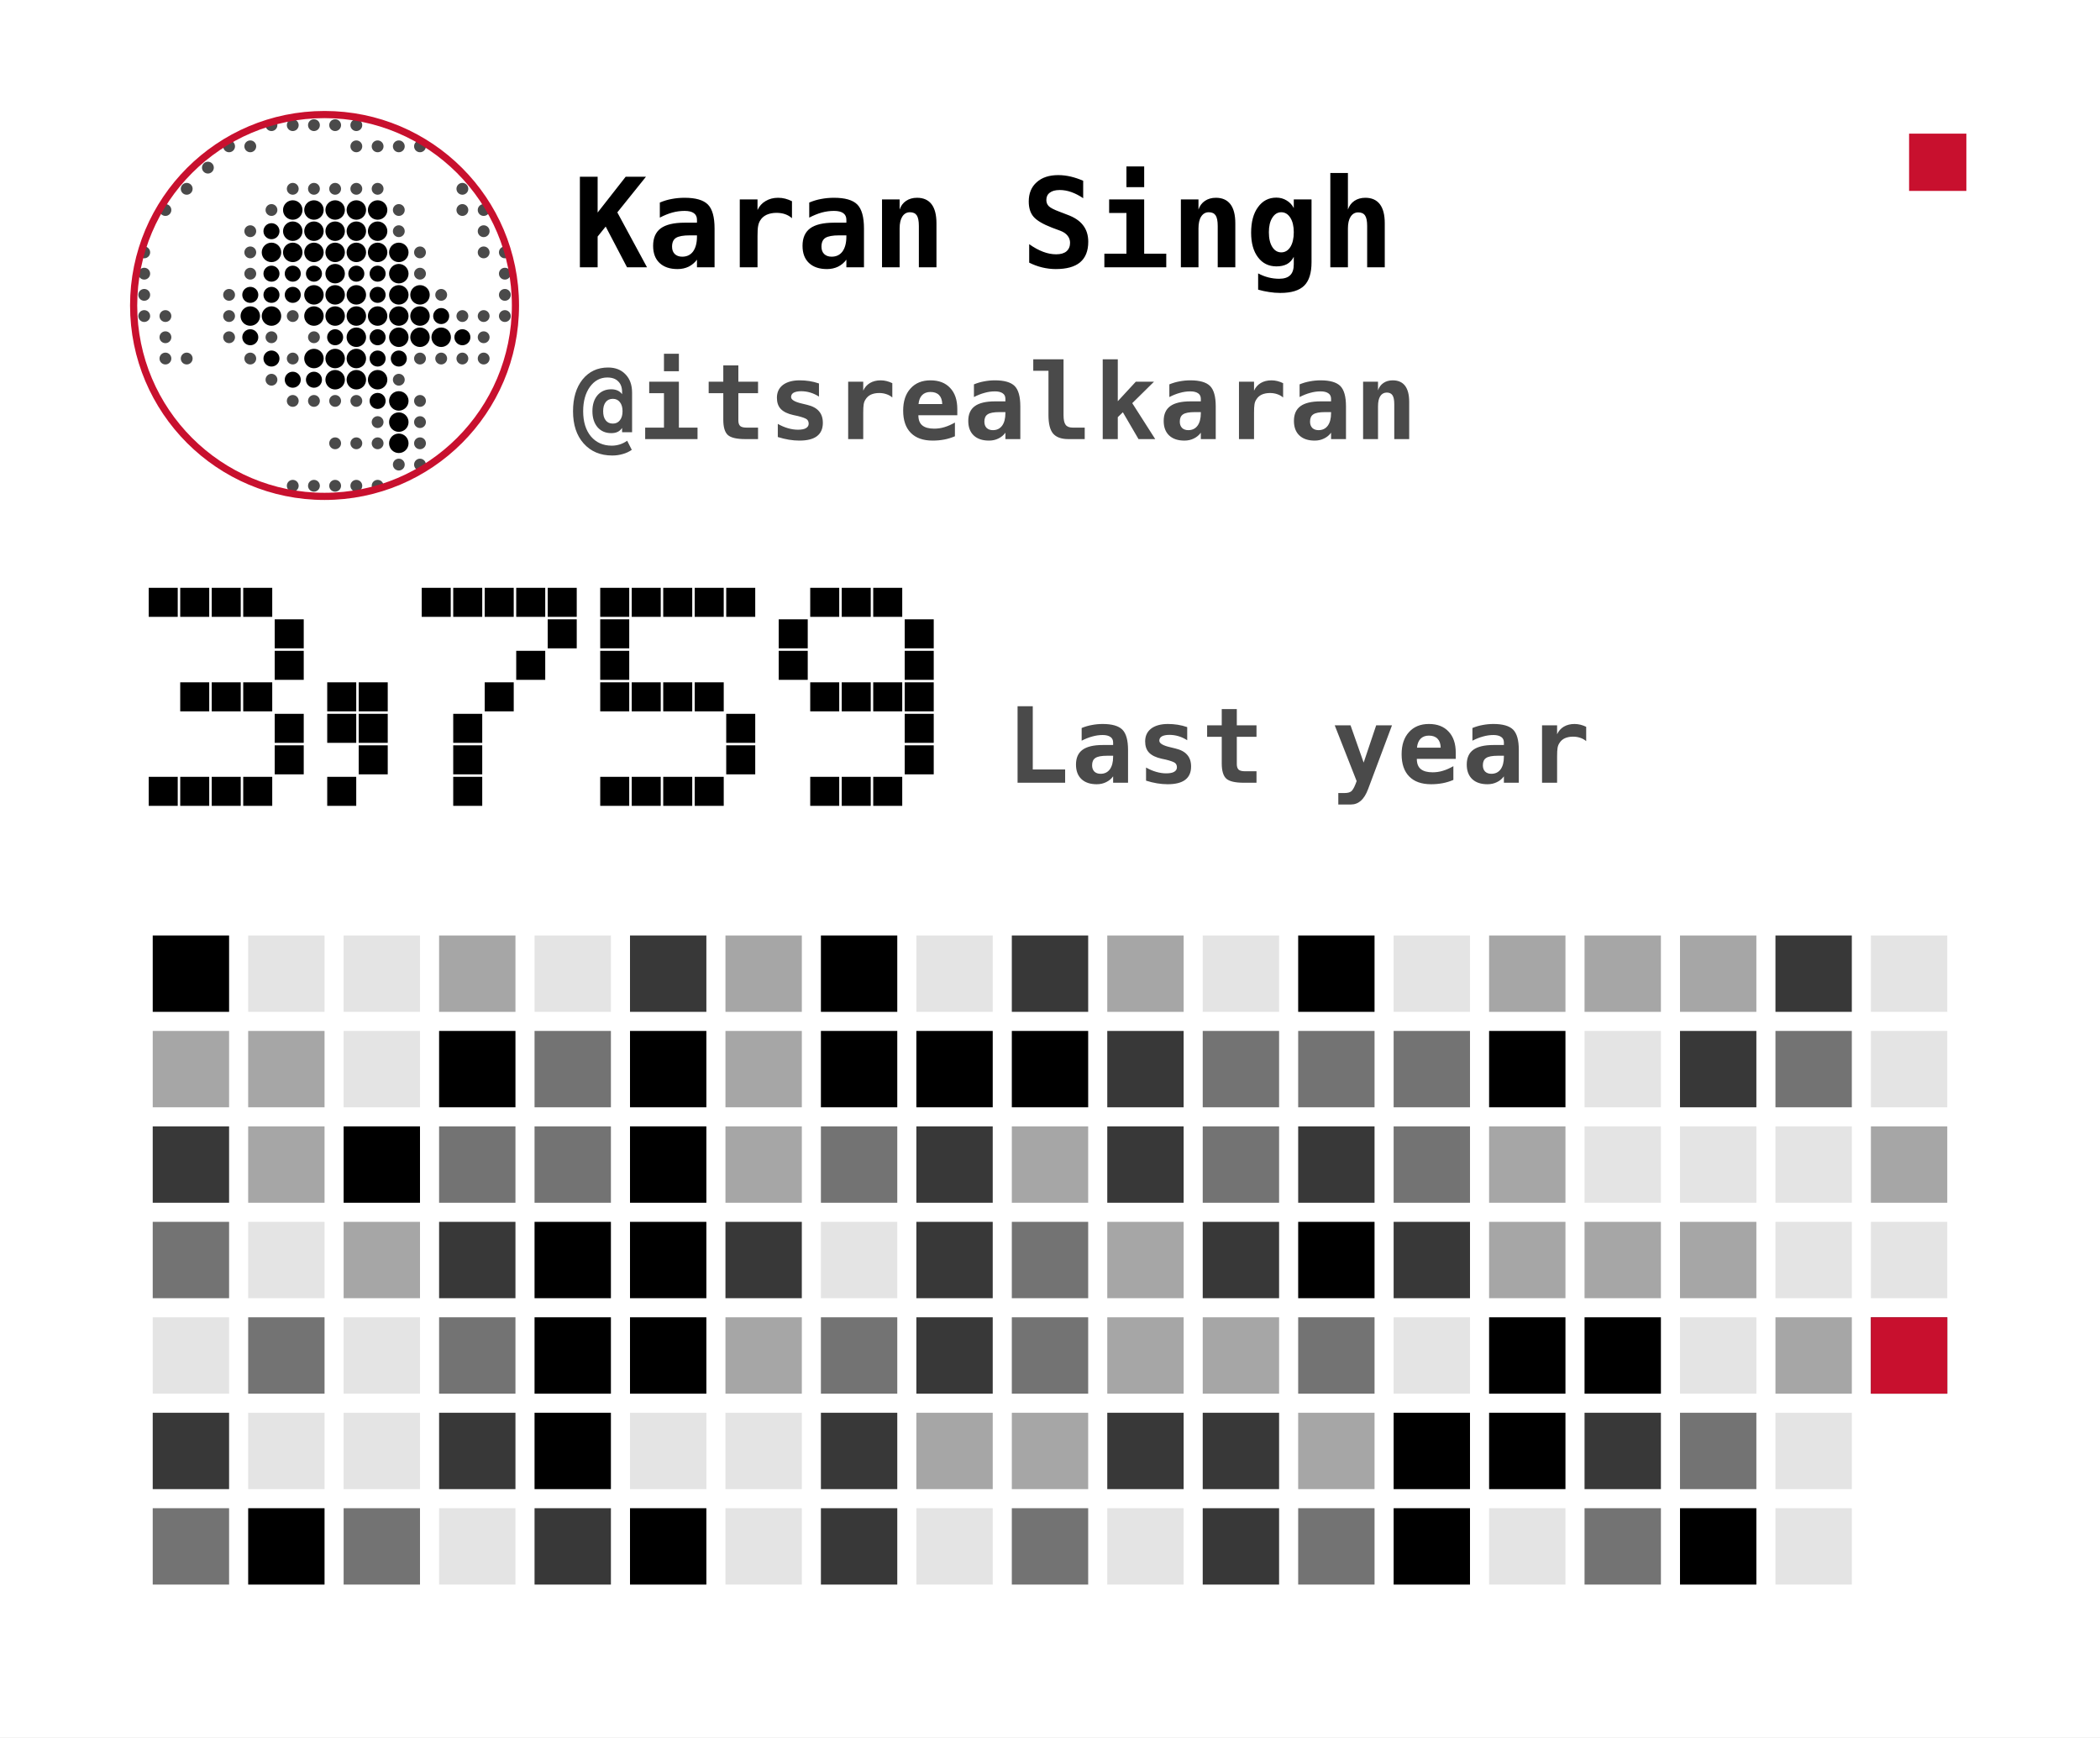
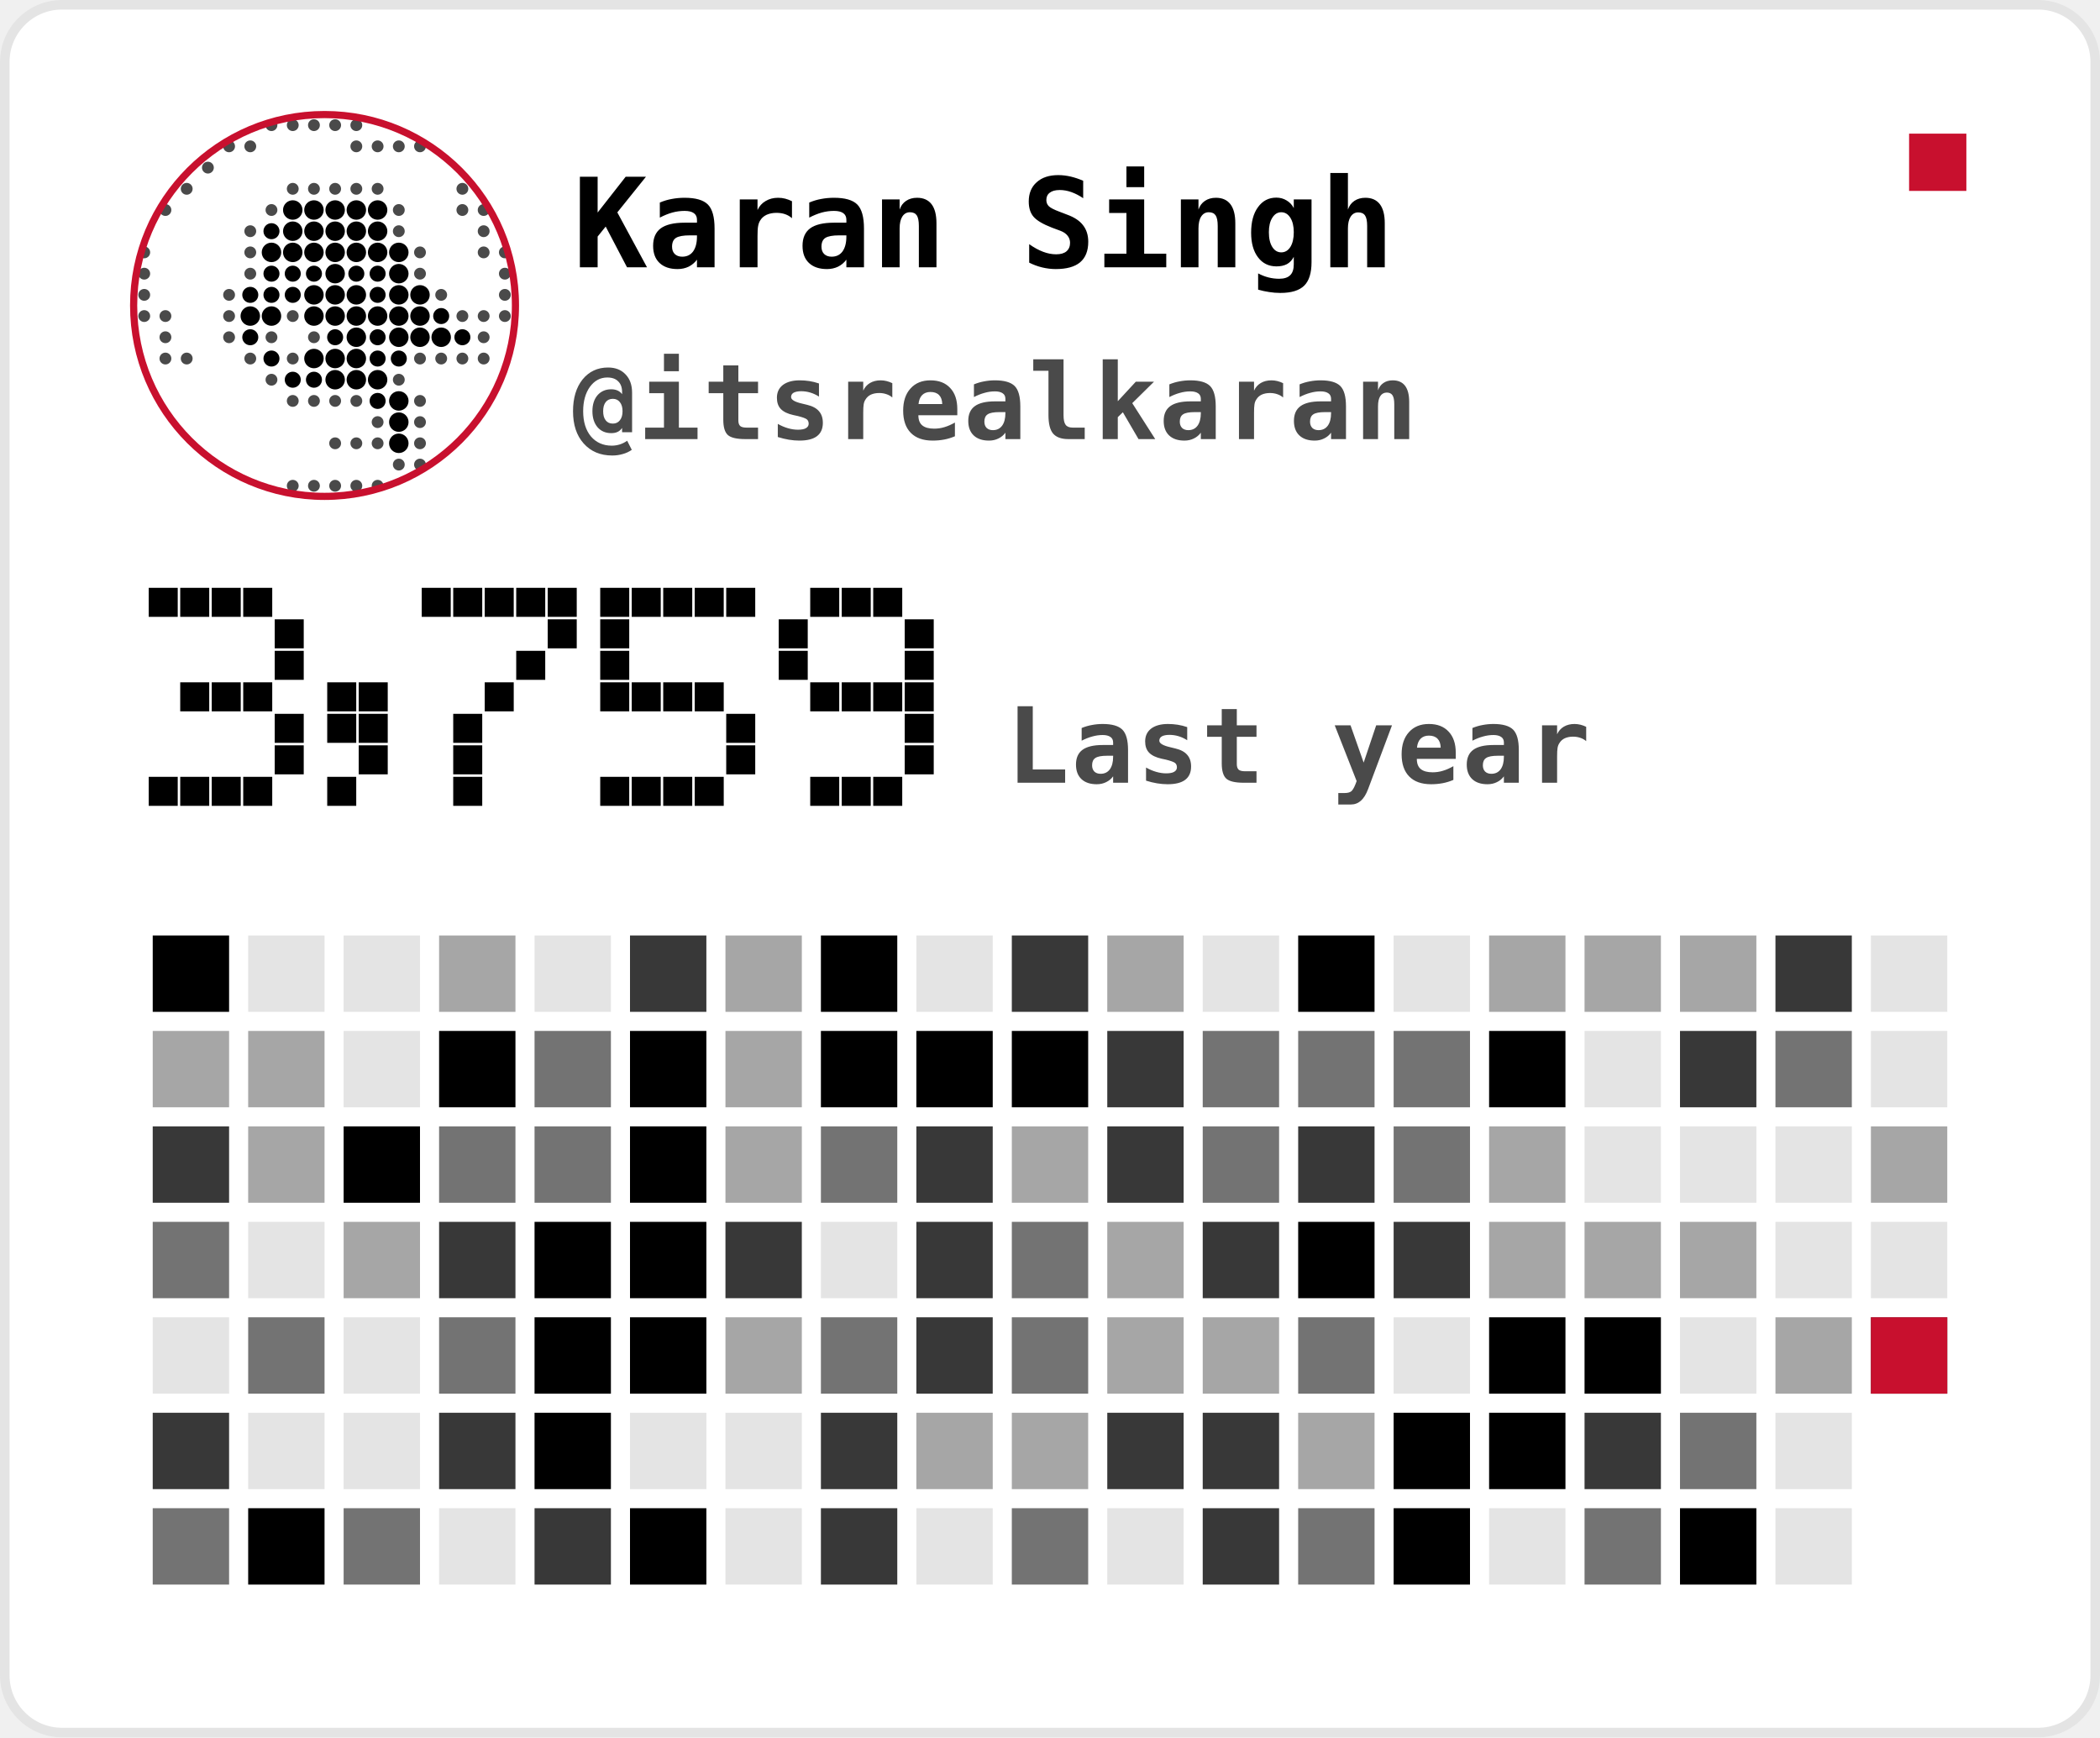
<svg xmlns="http://www.w3.org/2000/svg" width="220" height="182" viewBox="0 0 220 182" role="img">
-   <rect width="220" height="182" fill="#FFFFFF" />
+   <rect x="0.5" y="0.5" width="219" height="181" rx="6" fill="#FFFFFF" stroke="#E4E4E4" stroke-width="1" />
  <rect x="14" y="14" width="0" height="0" fill="#C8102E" />
  <clipPath id="pfp">
    <circle cx="34.00" cy="32.00" r="20.00" />
  </clipPath>
  <g clip-path="url(#pfp)">
    <circle cx="21.78" cy="13.11" r="0.62" fill="#4A4A4A" />
    <circle cx="26.22" cy="13.11" r="0.62" fill="#4A4A4A" />
    <circle cx="28.44" cy="13.11" r="0.62" fill="#4A4A4A" />
    <circle cx="30.67" cy="13.11" r="0.62" fill="#4A4A4A" />
    <circle cx="32.89" cy="13.11" r="0.62" fill="#4A4A4A" />
    <circle cx="35.11" cy="13.11" r="0.62" fill="#4A4A4A" />
    <circle cx="37.33" cy="13.11" r="0.62" fill="#4A4A4A" />
    <circle cx="19.56" cy="15.33" r="0.62" fill="#4A4A4A" />
    <circle cx="21.78" cy="15.33" r="0.84" fill="#000000" />
    <circle cx="24.00" cy="15.33" r="0.62" fill="#4A4A4A" />
    <circle cx="26.22" cy="15.33" r="0.62" fill="#4A4A4A" />
    <circle cx="37.33" cy="15.33" r="0.62" fill="#4A4A4A" />
    <circle cx="39.56" cy="15.33" r="0.62" fill="#4A4A4A" />
    <circle cx="41.78" cy="15.33" r="0.62" fill="#4A4A4A" />
    <circle cx="44.00" cy="15.33" r="0.62" fill="#4A4A4A" />
    <circle cx="19.56" cy="17.56" r="0.62" fill="#4A4A4A" />
    <circle cx="21.78" cy="17.56" r="0.62" fill="#4A4A4A" />
    <circle cx="17.33" cy="19.78" r="0.62" fill="#4A4A4A" />
    <circle cx="19.56" cy="19.78" r="0.62" fill="#4A4A4A" />
    <circle cx="30.67" cy="19.78" r="0.62" fill="#4A4A4A" />
    <circle cx="32.89" cy="19.78" r="0.62" fill="#4A4A4A" />
    <circle cx="35.11" cy="19.78" r="0.62" fill="#4A4A4A" />
    <circle cx="37.33" cy="19.78" r="0.62" fill="#4A4A4A" />
    <circle cx="39.56" cy="19.78" r="0.62" fill="#4A4A4A" />
    <circle cx="48.44" cy="19.78" r="0.62" fill="#4A4A4A" />
    <circle cx="17.33" cy="22.00" r="0.62" fill="#4A4A4A" />
    <circle cx="28.44" cy="22.00" r="0.62" fill="#4A4A4A" />
    <circle cx="30.67" cy="22.00" r="1.02" fill="#000000" />
    <circle cx="32.89" cy="22.00" r="1.02" fill="#000000" />
    <circle cx="35.11" cy="22.00" r="1.02" fill="#000000" />
    <circle cx="37.33" cy="22.00" r="1.02" fill="#000000" />
    <circle cx="39.56" cy="22.00" r="1.02" fill="#000000" />
    <circle cx="41.78" cy="22.00" r="0.62" fill="#4A4A4A" />
    <circle cx="48.44" cy="22.00" r="0.62" fill="#4A4A4A" />
    <circle cx="50.67" cy="22.00" r="0.62" fill="#4A4A4A" />
    <circle cx="15.11" cy="24.22" r="0.62" fill="#4A4A4A" />
    <circle cx="26.22" cy="24.22" r="0.62" fill="#4A4A4A" />
    <circle cx="28.44" cy="24.22" r="0.84" fill="#000000" />
    <circle cx="30.67" cy="24.22" r="1.02" fill="#000000" />
    <circle cx="32.89" cy="24.22" r="1.02" fill="#000000" />
    <circle cx="35.11" cy="24.22" r="1.02" fill="#000000" />
    <circle cx="37.33" cy="24.22" r="1.02" fill="#000000" />
    <circle cx="39.56" cy="24.22" r="1.02" fill="#000000" />
    <circle cx="41.78" cy="24.22" r="0.62" fill="#4A4A4A" />
    <circle cx="50.67" cy="24.22" r="0.62" fill="#4A4A4A" />
    <circle cx="15.11" cy="26.44" r="0.62" fill="#4A4A4A" />
    <circle cx="26.22" cy="26.44" r="0.62" fill="#4A4A4A" />
    <circle cx="28.44" cy="26.44" r="1.02" fill="#000000" />
    <circle cx="30.67" cy="26.44" r="1.02" fill="#000000" />
    <circle cx="32.89" cy="26.44" r="1.02" fill="#000000" />
    <circle cx="35.11" cy="26.44" r="1.02" fill="#000000" />
    <circle cx="37.33" cy="26.44" r="1.02" fill="#000000" />
    <circle cx="39.56" cy="26.44" r="1.02" fill="#000000" />
    <circle cx="41.78" cy="26.44" r="1.02" fill="#000000" />
    <circle cx="44.00" cy="26.44" r="0.62" fill="#4A4A4A" />
    <circle cx="50.67" cy="26.44" r="0.62" fill="#4A4A4A" />
    <circle cx="52.89" cy="26.44" r="0.62" fill="#4A4A4A" />
    <circle cx="15.11" cy="28.67" r="0.62" fill="#4A4A4A" />
    <circle cx="26.22" cy="28.67" r="0.62" fill="#4A4A4A" />
    <circle cx="28.44" cy="28.67" r="0.84" fill="#000000" />
    <circle cx="30.67" cy="28.67" r="0.84" fill="#000000" />
    <circle cx="32.89" cy="28.67" r="0.84" fill="#000000" />
    <circle cx="35.11" cy="28.67" r="1.02" fill="#000000" />
    <circle cx="37.33" cy="28.67" r="0.84" fill="#000000" />
    <circle cx="39.56" cy="28.67" r="0.84" fill="#000000" />
    <circle cx="41.78" cy="28.67" r="1.02" fill="#000000" />
    <circle cx="44.00" cy="28.67" r="0.62" fill="#4A4A4A" />
    <circle cx="52.89" cy="28.67" r="0.62" fill="#4A4A4A" />
    <circle cx="15.11" cy="30.89" r="0.62" fill="#4A4A4A" />
    <circle cx="24.00" cy="30.89" r="0.62" fill="#4A4A4A" />
    <circle cx="26.22" cy="30.89" r="0.84" fill="#000000" />
    <circle cx="28.44" cy="30.89" r="0.84" fill="#000000" />
    <circle cx="30.67" cy="30.89" r="0.84" fill="#000000" />
    <circle cx="32.89" cy="30.89" r="1.02" fill="#000000" />
    <circle cx="35.11" cy="30.89" r="1.02" fill="#000000" />
    <circle cx="37.33" cy="30.89" r="1.02" fill="#000000" />
    <circle cx="39.56" cy="30.89" r="0.84" fill="#000000" />
    <circle cx="41.78" cy="30.89" r="1.02" fill="#000000" />
    <circle cx="44.00" cy="30.89" r="1.02" fill="#000000" />
    <circle cx="46.22" cy="30.89" r="0.62" fill="#4A4A4A" />
    <circle cx="52.89" cy="30.89" r="0.62" fill="#4A4A4A" />
    <circle cx="15.11" cy="33.11" r="0.62" fill="#4A4A4A" />
    <circle cx="17.33" cy="33.11" r="0.62" fill="#4A4A4A" />
    <circle cx="24.00" cy="33.11" r="0.62" fill="#4A4A4A" />
    <circle cx="26.22" cy="33.11" r="1.02" fill="#000000" />
    <circle cx="28.44" cy="33.11" r="1.02" fill="#000000" />
    <circle cx="30.67" cy="33.11" r="0.62" fill="#4A4A4A" />
    <circle cx="32.89" cy="33.11" r="1.02" fill="#000000" />
    <circle cx="35.11" cy="33.11" r="1.02" fill="#000000" />
    <circle cx="37.33" cy="33.11" r="1.02" fill="#000000" />
    <circle cx="39.56" cy="33.11" r="1.02" fill="#000000" />
    <circle cx="41.78" cy="33.11" r="1.02" fill="#000000" />
    <circle cx="44.00" cy="33.11" r="1.02" fill="#000000" />
    <circle cx="46.22" cy="33.11" r="0.84" fill="#000000" />
    <circle cx="48.44" cy="33.11" r="0.62" fill="#4A4A4A" />
    <circle cx="50.67" cy="33.11" r="0.62" fill="#4A4A4A" />
    <circle cx="52.89" cy="33.11" r="0.62" fill="#4A4A4A" />
    <circle cx="17.33" cy="35.33" r="0.62" fill="#4A4A4A" />
    <circle cx="24.00" cy="35.33" r="0.62" fill="#4A4A4A" />
    <circle cx="26.22" cy="35.33" r="0.84" fill="#000000" />
    <circle cx="28.44" cy="35.33" r="0.62" fill="#4A4A4A" />
    <circle cx="32.89" cy="35.33" r="0.62" fill="#4A4A4A" />
    <circle cx="35.11" cy="35.33" r="0.84" fill="#000000" />
    <circle cx="37.33" cy="35.33" r="1.02" fill="#000000" />
    <circle cx="39.56" cy="35.33" r="0.84" fill="#000000" />
    <circle cx="41.78" cy="35.33" r="1.02" fill="#000000" />
    <circle cx="44.00" cy="35.33" r="1.02" fill="#000000" />
    <circle cx="46.22" cy="35.33" r="1.02" fill="#000000" />
    <circle cx="48.44" cy="35.33" r="0.84" fill="#000000" />
    <circle cx="50.67" cy="35.33" r="0.62" fill="#4A4A4A" />
    <circle cx="17.33" cy="37.56" r="0.62" fill="#4A4A4A" />
    <circle cx="19.56" cy="37.56" r="0.62" fill="#4A4A4A" />
    <circle cx="26.22" cy="37.56" r="0.62" fill="#4A4A4A" />
    <circle cx="28.44" cy="37.56" r="0.84" fill="#000000" />
    <circle cx="30.67" cy="37.56" r="0.62" fill="#4A4A4A" />
    <circle cx="32.89" cy="37.56" r="1.02" fill="#000000" />
    <circle cx="35.11" cy="37.56" r="1.02" fill="#000000" />
    <circle cx="37.33" cy="37.56" r="1.02" fill="#000000" />
    <circle cx="39.56" cy="37.56" r="0.84" fill="#000000" />
    <circle cx="41.78" cy="37.56" r="0.84" fill="#000000" />
    <circle cx="44.00" cy="37.56" r="0.62" fill="#4A4A4A" />
    <circle cx="46.22" cy="37.56" r="0.62" fill="#4A4A4A" />
    <circle cx="48.44" cy="37.56" r="0.62" fill="#4A4A4A" />
    <circle cx="50.67" cy="37.56" r="0.62" fill="#4A4A4A" />
    <circle cx="28.44" cy="39.78" r="0.62" fill="#4A4A4A" />
    <circle cx="30.67" cy="39.78" r="0.84" fill="#000000" />
    <circle cx="32.89" cy="39.78" r="0.84" fill="#000000" />
    <circle cx="35.11" cy="39.78" r="1.02" fill="#000000" />
    <circle cx="37.33" cy="39.78" r="1.02" fill="#000000" />
    <circle cx="39.56" cy="39.78" r="1.02" fill="#000000" />
    <circle cx="41.78" cy="39.78" r="0.62" fill="#4A4A4A" />
    <circle cx="30.67" cy="42.00" r="0.62" fill="#4A4A4A" />
    <circle cx="32.89" cy="42.00" r="0.62" fill="#4A4A4A" />
    <circle cx="35.11" cy="42.00" r="0.62" fill="#4A4A4A" />
    <circle cx="37.33" cy="42.00" r="0.62" fill="#4A4A4A" />
    <circle cx="39.56" cy="42.00" r="0.84" fill="#000000" />
    <circle cx="41.78" cy="42.00" r="1.02" fill="#000000" />
    <circle cx="44.00" cy="42.00" r="0.62" fill="#4A4A4A" />
    <circle cx="39.56" cy="44.22" r="0.62" fill="#4A4A4A" />
    <circle cx="41.78" cy="44.22" r="1.02" fill="#000000" />
    <circle cx="44.00" cy="44.22" r="0.62" fill="#4A4A4A" />
    <circle cx="35.11" cy="46.44" r="0.62" fill="#4A4A4A" />
    <circle cx="37.33" cy="46.44" r="0.62" fill="#4A4A4A" />
    <circle cx="39.56" cy="46.44" r="0.62" fill="#4A4A4A" />
    <circle cx="41.78" cy="46.44" r="1.02" fill="#000000" />
    <circle cx="44.00" cy="46.44" r="0.62" fill="#4A4A4A" />
    <circle cx="41.78" cy="48.67" r="0.62" fill="#4A4A4A" />
    <circle cx="44.00" cy="48.67" r="0.62" fill="#4A4A4A" />
    <circle cx="30.67" cy="50.89" r="0.62" fill="#4A4A4A" />
    <circle cx="32.89" cy="50.89" r="0.62" fill="#4A4A4A" />
    <circle cx="35.11" cy="50.89" r="0.62" fill="#4A4A4A" />
    <circle cx="37.33" cy="50.89" r="0.62" fill="#4A4A4A" />
    <circle cx="39.56" cy="50.89" r="0.62" fill="#4A4A4A" />
    <circle cx="41.78" cy="50.89" r="0.62" fill="#4A4A4A" />
  </g>
  <circle cx="34.00" cy="32.00" r="20.00" fill="none" stroke="#C8102E" stroke-width="0.75" />
  <text x="60" y="28" fill="#000000" text-anchor="start" font-family="ui-monospace, Geist Mono, monospace" font-weight="700" font-size="13" letter-spacing="0" dominant-baseline="auto">Karan Singh</text>
  <text x="60" y="46" fill="#4A4A4A" text-anchor="start" font-family="ui-monospace, Geist Mono, monospace" font-weight="700" font-size="11" letter-spacing="0.2" dominant-baseline="auto">@itsrealkaran</text>
  <rect x="15.58" y="61.58" width="3.04" height="3.04" fill="#000000" />
  <rect x="18.88" y="61.58" width="3.04" height="3.04" fill="#000000" />
  <rect x="22.18" y="61.58" width="3.04" height="3.04" fill="#000000" />
  <rect x="25.48" y="61.58" width="3.04" height="3.04" fill="#000000" />
  <rect x="28.78" y="64.88" width="3.04" height="3.04" fill="#000000" />
  <rect x="28.78" y="68.18" width="3.04" height="3.04" fill="#000000" />
  <rect x="18.88" y="71.48" width="3.04" height="3.04" fill="#000000" />
  <rect x="22.18" y="71.48" width="3.04" height="3.04" fill="#000000" />
  <rect x="25.48" y="71.48" width="3.04" height="3.04" fill="#000000" />
  <rect x="28.78" y="74.78" width="3.04" height="3.04" fill="#000000" />
  <rect x="28.78" y="78.08" width="3.04" height="3.04" fill="#000000" />
  <rect x="15.58" y="81.38" width="3.04" height="3.04" fill="#000000" />
  <rect x="18.88" y="81.38" width="3.04" height="3.04" fill="#000000" />
  <rect x="22.18" y="81.38" width="3.04" height="3.04" fill="#000000" />
  <rect x="25.48" y="81.38" width="3.04" height="3.04" fill="#000000" />
  <rect x="34.28" y="71.48" width="3.04" height="3.04" fill="#000000" />
  <rect x="37.58" y="71.48" width="3.04" height="3.04" fill="#000000" />
  <rect x="34.28" y="74.78" width="3.04" height="3.04" fill="#000000" />
  <rect x="37.58" y="74.78" width="3.04" height="3.04" fill="#000000" />
  <rect x="37.58" y="78.08" width="3.04" height="3.04" fill="#000000" />
  <rect x="34.28" y="81.38" width="3.04" height="3.04" fill="#000000" />
  <rect x="44.18" y="61.58" width="3.04" height="3.04" fill="#000000" />
  <rect x="47.48" y="61.58" width="3.04" height="3.04" fill="#000000" />
  <rect x="50.78" y="61.58" width="3.04" height="3.04" fill="#000000" />
  <rect x="54.08" y="61.58" width="3.04" height="3.04" fill="#000000" />
  <rect x="57.38" y="61.58" width="3.04" height="3.04" fill="#000000" />
  <rect x="57.38" y="64.88" width="3.04" height="3.04" fill="#000000" />
  <rect x="54.08" y="68.18" width="3.04" height="3.04" fill="#000000" />
  <rect x="50.78" y="71.48" width="3.04" height="3.04" fill="#000000" />
  <rect x="47.48" y="74.78" width="3.04" height="3.04" fill="#000000" />
  <rect x="47.48" y="78.08" width="3.04" height="3.04" fill="#000000" />
  <rect x="47.48" y="81.38" width="3.04" height="3.04" fill="#000000" />
  <rect x="62.88" y="61.58" width="3.04" height="3.04" fill="#000000" />
  <rect x="66.18" y="61.58" width="3.04" height="3.04" fill="#000000" />
  <rect x="69.48" y="61.58" width="3.04" height="3.04" fill="#000000" />
  <rect x="72.78" y="61.58" width="3.04" height="3.04" fill="#000000" />
  <rect x="76.08" y="61.58" width="3.04" height="3.04" fill="#000000" />
  <rect x="62.88" y="64.88" width="3.04" height="3.04" fill="#000000" />
  <rect x="62.88" y="68.18" width="3.04" height="3.04" fill="#000000" />
  <rect x="62.88" y="71.48" width="3.04" height="3.04" fill="#000000" />
  <rect x="66.18" y="71.48" width="3.04" height="3.04" fill="#000000" />
  <rect x="69.48" y="71.48" width="3.04" height="3.04" fill="#000000" />
  <rect x="72.78" y="71.48" width="3.04" height="3.04" fill="#000000" />
  <rect x="76.08" y="74.78" width="3.04" height="3.04" fill="#000000" />
  <rect x="76.08" y="78.08" width="3.04" height="3.04" fill="#000000" />
  <rect x="62.88" y="81.38" width="3.04" height="3.04" fill="#000000" />
  <rect x="66.18" y="81.38" width="3.04" height="3.04" fill="#000000" />
  <rect x="69.48" y="81.38" width="3.04" height="3.04" fill="#000000" />
  <rect x="72.78" y="81.38" width="3.04" height="3.04" fill="#000000" />
  <rect x="84.88" y="61.58" width="3.04" height="3.04" fill="#000000" />
  <rect x="88.18" y="61.58" width="3.04" height="3.04" fill="#000000" />
  <rect x="91.48" y="61.58" width="3.04" height="3.04" fill="#000000" />
  <rect x="81.58" y="64.88" width="3.04" height="3.04" fill="#000000" />
  <rect x="94.78" y="64.88" width="3.04" height="3.04" fill="#000000" />
  <rect x="81.58" y="68.18" width="3.04" height="3.04" fill="#000000" />
  <rect x="94.78" y="68.18" width="3.04" height="3.04" fill="#000000" />
  <rect x="84.88" y="71.48" width="3.04" height="3.04" fill="#000000" />
  <rect x="88.18" y="71.48" width="3.04" height="3.04" fill="#000000" />
  <rect x="91.48" y="71.48" width="3.04" height="3.04" fill="#000000" />
  <rect x="94.78" y="71.48" width="3.04" height="3.04" fill="#000000" />
  <rect x="94.78" y="74.78" width="3.04" height="3.04" fill="#000000" />
  <rect x="94.78" y="78.08" width="3.04" height="3.04" fill="#000000" />
  <rect x="84.88" y="81.38" width="3.04" height="3.04" fill="#000000" />
  <rect x="88.18" y="81.38" width="3.04" height="3.04" fill="#000000" />
  <rect x="91.48" y="81.38" width="3.04" height="3.04" fill="#000000" />
  <text x="105.4" y="82.0" fill="#4A4A4A" text-anchor="start" font-family="ui-monospace, Geist Mono, monospace" font-weight="700" font-size="11" letter-spacing="0.2" dominant-baseline="auto">Last year</text>
  <rect x="200" y="14" width="6" height="6" fill="#C8102E" />
  <rect x="16" y="98" width="8" height="8" fill="#000000" />
  <rect x="16" y="108" width="8" height="8" fill="#000000" opacity="0.35" />
  <rect x="16" y="118" width="8" height="8" fill="#000000" opacity="0.78" />
  <rect x="16" y="128" width="8" height="8" fill="#000000" opacity="0.55" />
  <rect x="16" y="138" width="8" height="8" fill="#E4E4E4" />
  <rect x="16" y="148" width="8" height="8" fill="#000000" opacity="0.78" />
  <rect x="16" y="158" width="8" height="8" fill="#000000" opacity="0.55" />
  <rect x="26" y="98" width="8" height="8" fill="#E4E4E4" />
  <rect x="26" y="108" width="8" height="8" fill="#000000" opacity="0.35" />
  <rect x="26" y="118" width="8" height="8" fill="#000000" opacity="0.35" />
  <rect x="26" y="128" width="8" height="8" fill="#E4E4E4" />
  <rect x="26" y="138" width="8" height="8" fill="#000000" opacity="0.55" />
  <rect x="26" y="148" width="8" height="8" fill="#E4E4E4" />
  <rect x="26" y="158" width="8" height="8" fill="#000000" />
  <rect x="36" y="98" width="8" height="8" fill="#E4E4E4" />
  <rect x="36" y="108" width="8" height="8" fill="#E4E4E4" />
  <rect x="36" y="118" width="8" height="8" fill="#000000" />
  <rect x="36" y="128" width="8" height="8" fill="#000000" opacity="0.35" />
  <rect x="36" y="138" width="8" height="8" fill="#E4E4E4" />
  <rect x="36" y="148" width="8" height="8" fill="#E4E4E4" />
  <rect x="36" y="158" width="8" height="8" fill="#000000" opacity="0.55" />
  <rect x="46" y="98" width="8" height="8" fill="#000000" opacity="0.35" />
  <rect x="46" y="108" width="8" height="8" fill="#000000" />
  <rect x="46" y="118" width="8" height="8" fill="#000000" opacity="0.55" />
  <rect x="46" y="128" width="8" height="8" fill="#000000" opacity="0.78" />
  <rect x="46" y="138" width="8" height="8" fill="#000000" opacity="0.55" />
  <rect x="46" y="148" width="8" height="8" fill="#000000" opacity="0.78" />
  <rect x="46" y="158" width="8" height="8" fill="#E4E4E4" />
  <rect x="56" y="98" width="8" height="8" fill="#E4E4E4" />
  <rect x="56" y="108" width="8" height="8" fill="#000000" opacity="0.55" />
  <rect x="56" y="118" width="8" height="8" fill="#000000" opacity="0.55" />
  <rect x="56" y="128" width="8" height="8" fill="#000000" />
  <rect x="56" y="138" width="8" height="8" fill="#000000" />
  <rect x="56" y="148" width="8" height="8" fill="#000000" />
  <rect x="56" y="158" width="8" height="8" fill="#000000" opacity="0.78" />
  <rect x="66" y="98" width="8" height="8" fill="#000000" opacity="0.78" />
  <rect x="66" y="108" width="8" height="8" fill="#000000" />
  <rect x="66" y="118" width="8" height="8" fill="#000000" />
  <rect x="66" y="128" width="8" height="8" fill="#000000" />
  <rect x="66" y="138" width="8" height="8" fill="#000000" />
  <rect x="66" y="148" width="8" height="8" fill="#E4E4E4" />
  <rect x="66" y="158" width="8" height="8" fill="#000000" />
  <rect x="76" y="98" width="8" height="8" fill="#000000" opacity="0.35" />
  <rect x="76" y="108" width="8" height="8" fill="#000000" opacity="0.35" />
  <rect x="76" y="118" width="8" height="8" fill="#000000" opacity="0.35" />
  <rect x="76" y="128" width="8" height="8" fill="#000000" opacity="0.78" />
  <rect x="76" y="138" width="8" height="8" fill="#000000" opacity="0.35" />
  <rect x="76" y="148" width="8" height="8" fill="#E4E4E4" />
  <rect x="76" y="158" width="8" height="8" fill="#E4E4E4" />
  <rect x="86" y="98" width="8" height="8" fill="#000000" />
  <rect x="86" y="108" width="8" height="8" fill="#000000" />
  <rect x="86" y="118" width="8" height="8" fill="#000000" opacity="0.55" />
  <rect x="86" y="128" width="8" height="8" fill="#E4E4E4" />
  <rect x="86" y="138" width="8" height="8" fill="#000000" opacity="0.55" />
  <rect x="86" y="148" width="8" height="8" fill="#000000" opacity="0.78" />
  <rect x="86" y="158" width="8" height="8" fill="#000000" opacity="0.78" />
  <rect x="96" y="98" width="8" height="8" fill="#E4E4E4" />
  <rect x="96" y="108" width="8" height="8" fill="#000000" />
  <rect x="96" y="118" width="8" height="8" fill="#000000" opacity="0.78" />
  <rect x="96" y="128" width="8" height="8" fill="#000000" opacity="0.78" />
  <rect x="96" y="138" width="8" height="8" fill="#000000" opacity="0.78" />
  <rect x="96" y="148" width="8" height="8" fill="#000000" opacity="0.35" />
  <rect x="96" y="158" width="8" height="8" fill="#E4E4E4" />
  <rect x="106" y="98" width="8" height="8" fill="#000000" opacity="0.78" />
  <rect x="106" y="108" width="8" height="8" fill="#000000" />
  <rect x="106" y="118" width="8" height="8" fill="#000000" opacity="0.35" />
  <rect x="106" y="128" width="8" height="8" fill="#000000" opacity="0.55" />
  <rect x="106" y="138" width="8" height="8" fill="#000000" opacity="0.55" />
  <rect x="106" y="148" width="8" height="8" fill="#000000" opacity="0.35" />
  <rect x="106" y="158" width="8" height="8" fill="#000000" opacity="0.55" />
  <rect x="116" y="98" width="8" height="8" fill="#000000" opacity="0.35" />
  <rect x="116" y="108" width="8" height="8" fill="#000000" opacity="0.78" />
  <rect x="116" y="118" width="8" height="8" fill="#000000" opacity="0.78" />
  <rect x="116" y="128" width="8" height="8" fill="#000000" opacity="0.35" />
  <rect x="116" y="138" width="8" height="8" fill="#000000" opacity="0.35" />
  <rect x="116" y="148" width="8" height="8" fill="#000000" opacity="0.78" />
  <rect x="116" y="158" width="8" height="8" fill="#E4E4E4" />
  <rect x="126" y="98" width="8" height="8" fill="#E4E4E4" />
  <rect x="126" y="108" width="8" height="8" fill="#000000" opacity="0.55" />
  <rect x="126" y="118" width="8" height="8" fill="#000000" opacity="0.55" />
  <rect x="126" y="128" width="8" height="8" fill="#000000" opacity="0.78" />
  <rect x="126" y="138" width="8" height="8" fill="#000000" opacity="0.35" />
  <rect x="126" y="148" width="8" height="8" fill="#000000" opacity="0.78" />
  <rect x="126" y="158" width="8" height="8" fill="#000000" opacity="0.78" />
  <rect x="136" y="98" width="8" height="8" fill="#000000" />
  <rect x="136" y="108" width="8" height="8" fill="#000000" opacity="0.55" />
  <rect x="136" y="118" width="8" height="8" fill="#000000" opacity="0.78" />
  <rect x="136" y="128" width="8" height="8" fill="#000000" />
  <rect x="136" y="138" width="8" height="8" fill="#000000" opacity="0.55" />
  <rect x="136" y="148" width="8" height="8" fill="#000000" opacity="0.35" />
  <rect x="136" y="158" width="8" height="8" fill="#000000" opacity="0.55" />
  <rect x="146" y="98" width="8" height="8" fill="#E4E4E4" />
  <rect x="146" y="108" width="8" height="8" fill="#000000" opacity="0.55" />
  <rect x="146" y="118" width="8" height="8" fill="#000000" opacity="0.55" />
  <rect x="146" y="128" width="8" height="8" fill="#000000" opacity="0.78" />
  <rect x="146" y="138" width="8" height="8" fill="#E4E4E4" />
  <rect x="146" y="148" width="8" height="8" fill="#000000" />
  <rect x="146" y="158" width="8" height="8" fill="#000000" />
  <rect x="156" y="98" width="8" height="8" fill="#000000" opacity="0.35" />
  <rect x="156" y="108" width="8" height="8" fill="#000000" />
  <rect x="156" y="118" width="8" height="8" fill="#000000" opacity="0.35" />
  <rect x="156" y="128" width="8" height="8" fill="#000000" opacity="0.35" />
  <rect x="156" y="138" width="8" height="8" fill="#000000" />
  <rect x="156" y="148" width="8" height="8" fill="#000000" />
  <rect x="156" y="158" width="8" height="8" fill="#E4E4E4" />
  <rect x="166" y="98" width="8" height="8" fill="#000000" opacity="0.35" />
  <rect x="166" y="108" width="8" height="8" fill="#E4E4E4" />
  <rect x="166" y="118" width="8" height="8" fill="#E4E4E4" />
  <rect x="166" y="128" width="8" height="8" fill="#000000" opacity="0.35" />
  <rect x="166" y="138" width="8" height="8" fill="#000000" />
  <rect x="166" y="148" width="8" height="8" fill="#000000" opacity="0.78" />
  <rect x="166" y="158" width="8" height="8" fill="#000000" opacity="0.55" />
  <rect x="176" y="98" width="8" height="8" fill="#000000" opacity="0.35" />
  <rect x="176" y="108" width="8" height="8" fill="#000000" opacity="0.78" />
  <rect x="176" y="118" width="8" height="8" fill="#E4E4E4" />
  <rect x="176" y="128" width="8" height="8" fill="#000000" opacity="0.35" />
  <rect x="176" y="138" width="8" height="8" fill="#E4E4E4" />
  <rect x="176" y="148" width="8" height="8" fill="#000000" opacity="0.55" />
  <rect x="176" y="158" width="8" height="8" fill="#000000" />
  <rect x="186" y="98" width="8" height="8" fill="#000000" opacity="0.78" />
  <rect x="186" y="108" width="8" height="8" fill="#000000" opacity="0.55" />
  <rect x="186" y="118" width="8" height="8" fill="#E4E4E4" />
  <rect x="186" y="128" width="8" height="8" fill="#E4E4E4" />
  <rect x="186" y="138" width="8" height="8" fill="#000000" opacity="0.35" />
  <rect x="186" y="148" width="8" height="8" fill="#E4E4E4" />
  <rect x="186" y="158" width="8" height="8" fill="#E4E4E4" />
  <rect x="196" y="98" width="8" height="8" fill="#E4E4E4" />
  <rect x="196" y="108" width="8" height="8" fill="#E4E4E4" />
  <rect x="196" y="118" width="8" height="8" fill="#000000" opacity="0.35" />
  <rect x="196" y="128" width="8" height="8" fill="#E4E4E4" />
  <rect x="196" y="138" width="8" height="8" fill="#000000" opacity="0.78" />
  <rect x="196" y="138" width="8" height="8" fill="#C8102E" />
</svg>
